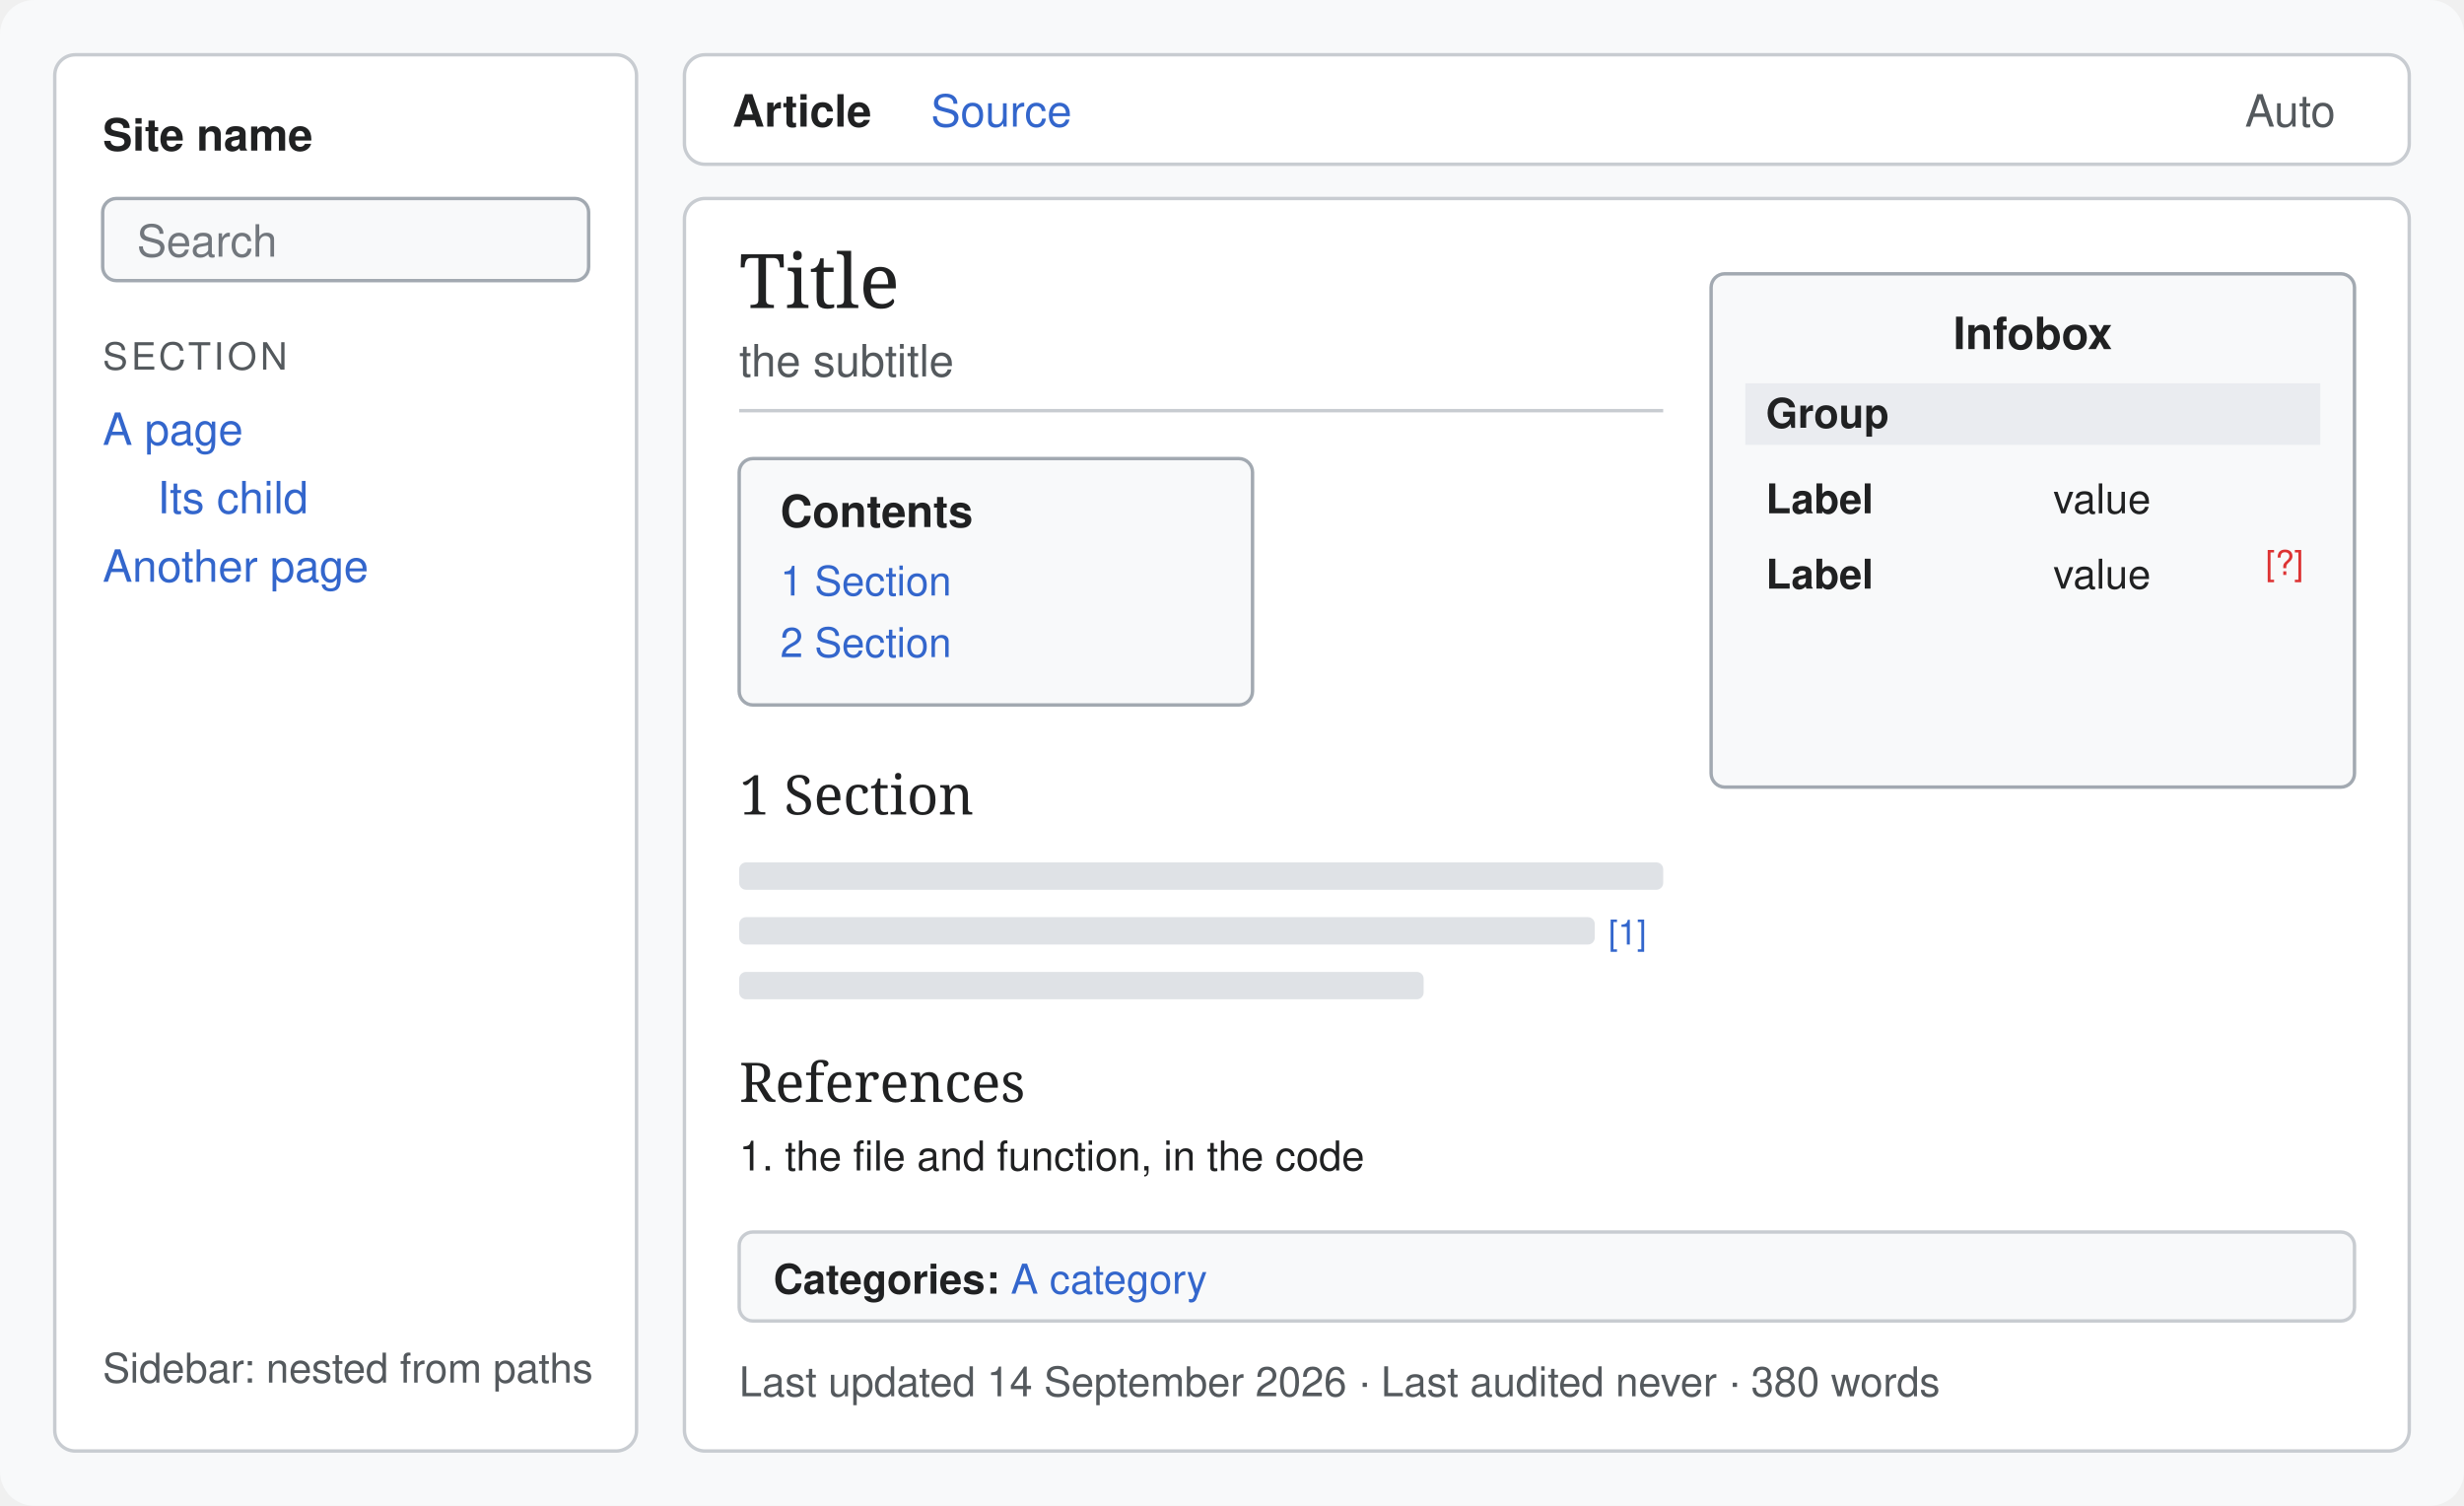
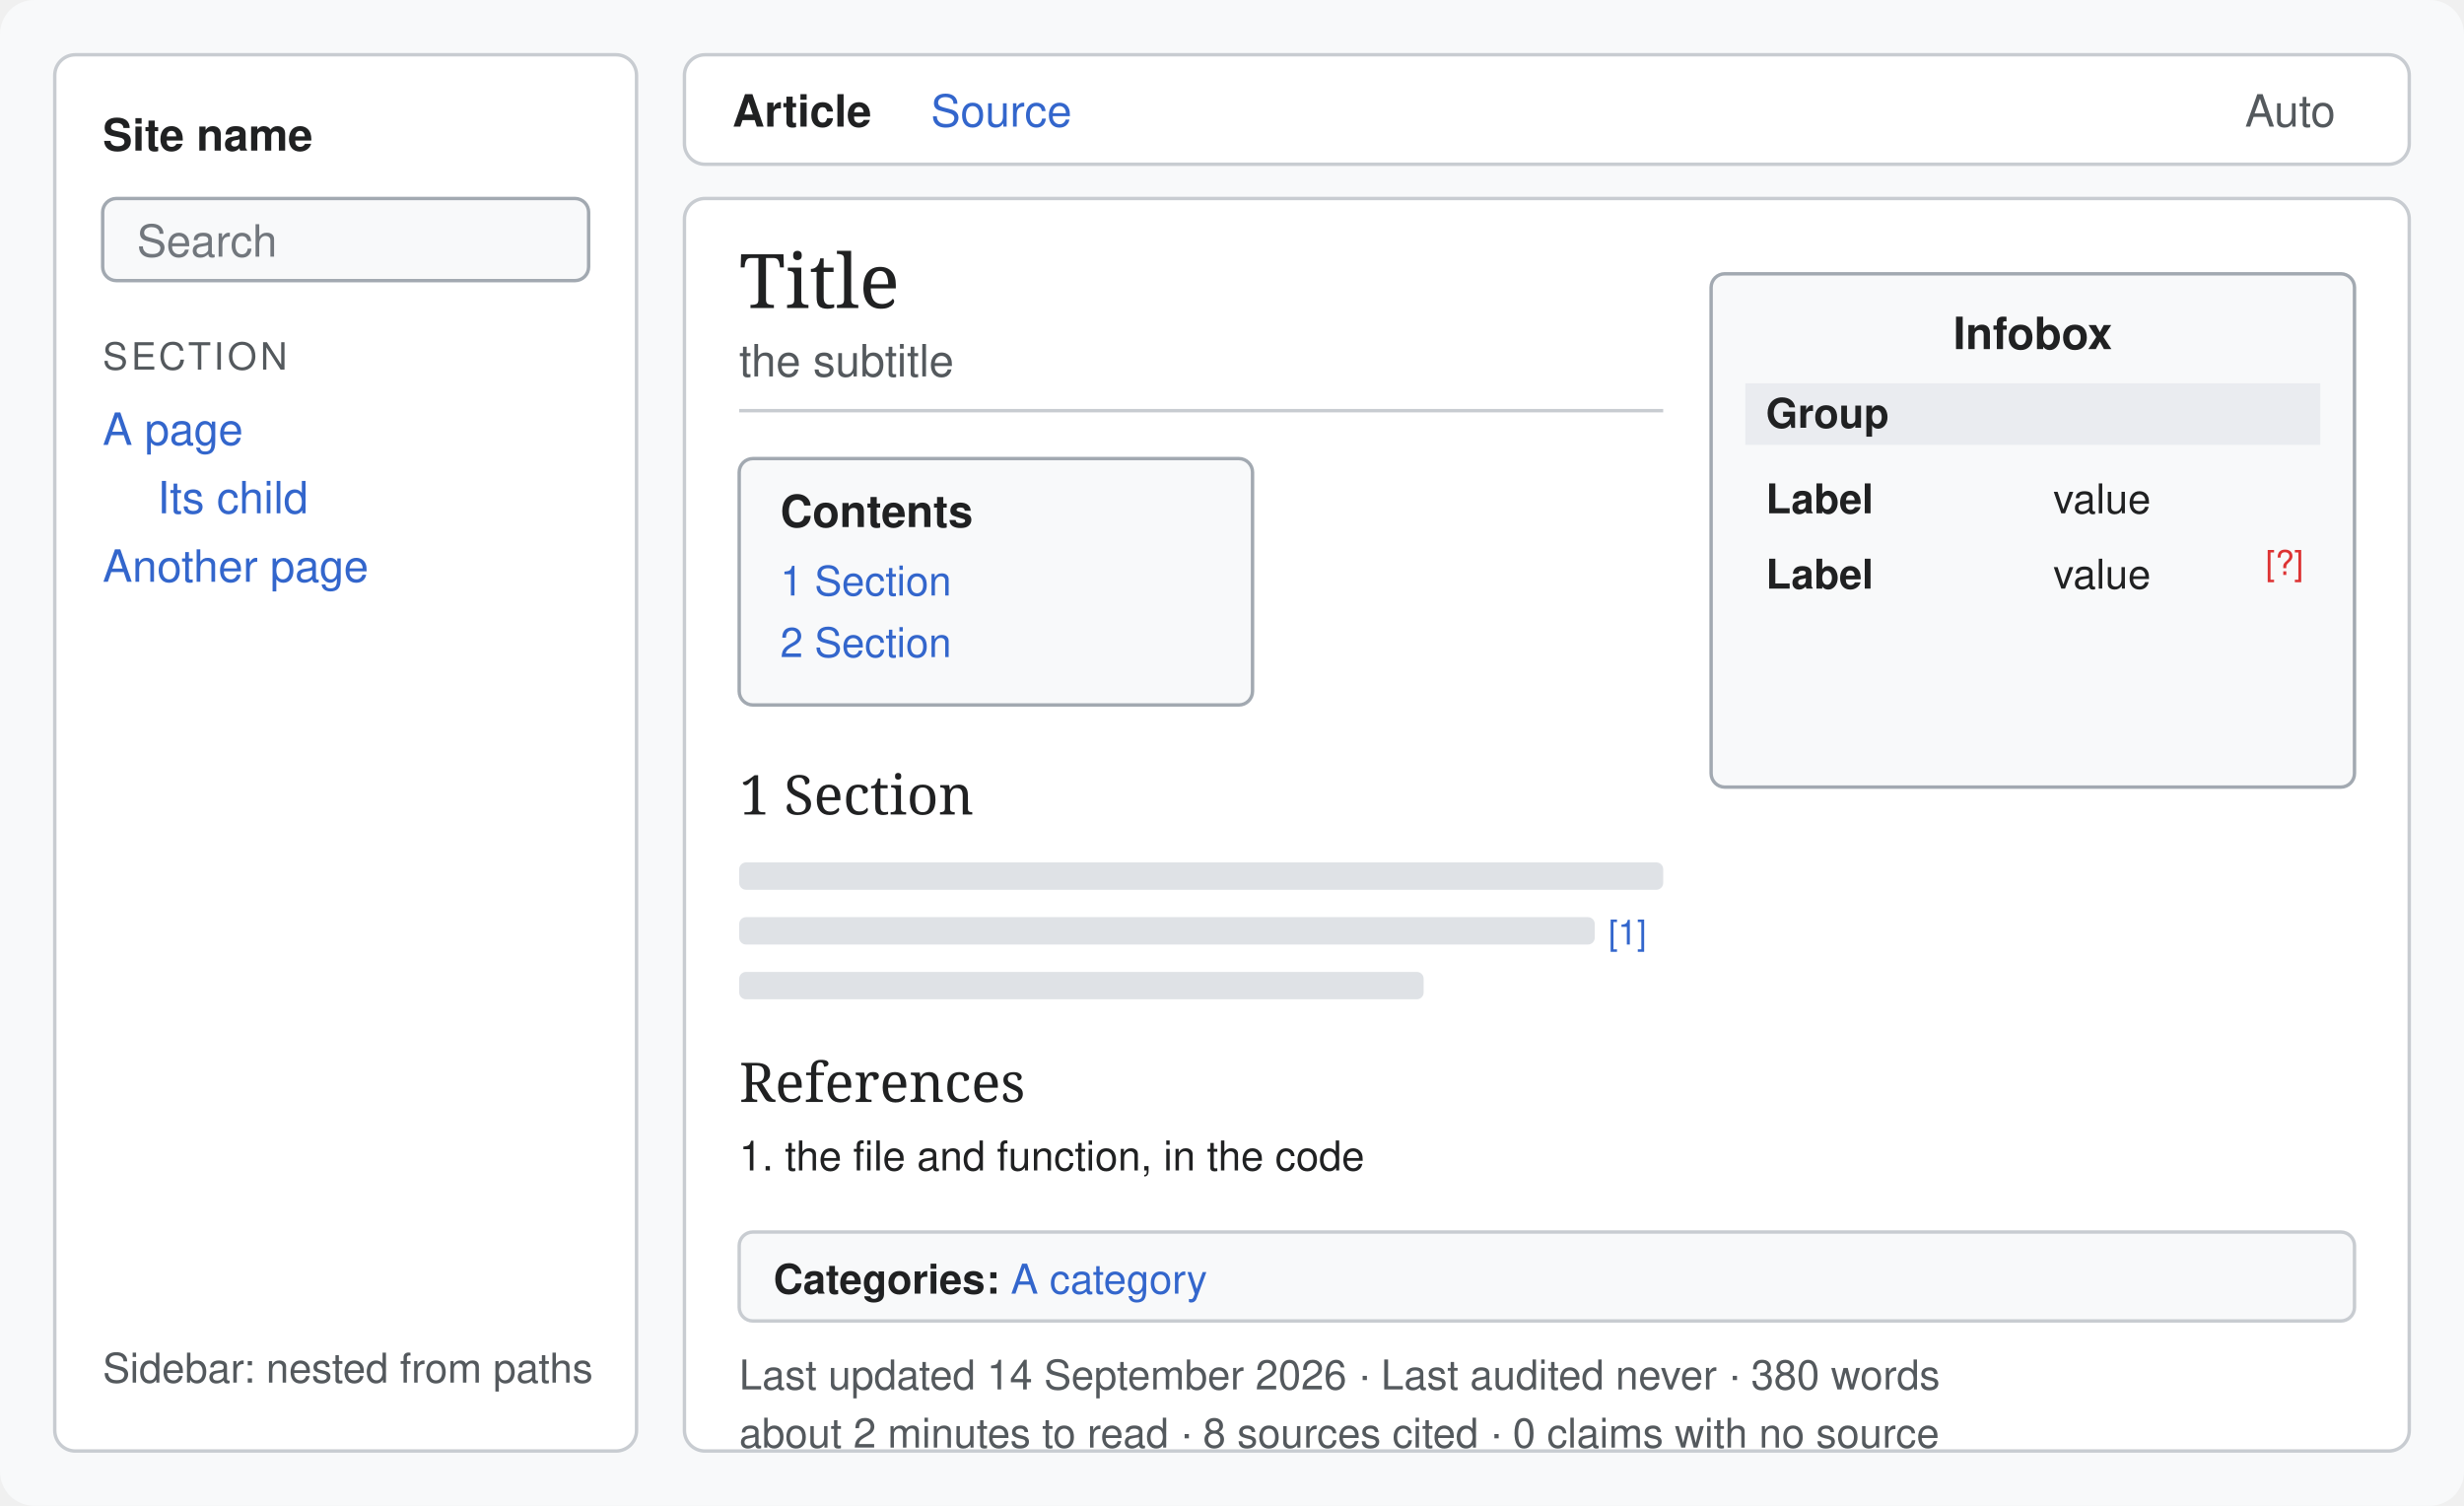
<svg xmlns="http://www.w3.org/2000/svg" viewBox="0 0 720 440" font-family="-apple-system, 'Segoe UI', Helvetica, Arial, sans-serif" font-size="13">
  <rect width="720" height="440" rx="10" fill="#f8f9fa" />
  <rect x="16" y="16" width="170" height="408" rx="6" fill="#ffffff" stroke="#c8ccd1" />
  <text x="30" y="44" font-weight="700" fill="#202122">Site name</text>
  <rect x="30" y="58" width="142" height="24" rx="4" fill="#f8f9fa" stroke="#a2a9b1" />
  <text x="40" y="75" fill="#72777d">Search</text>
  <text x="30" y="108" font-size="11" fill="#54595d" letter-spacing="1">SECTION</text>
  <text x="30" y="130" fill="#3366cc">A page</text>
  <text x="46" y="150" fill="#3366cc">Its child</text>
  <text x="30" y="170" fill="#3366cc">Another page</text>
  <text x="30" y="404" font-size="12" fill="#54595d">Sidebar: nested from paths</text>
  <rect x="200" y="16" width="504" height="32" rx="6" fill="#ffffff" stroke="#c8ccd1" />
  <text x="214" y="37" font-weight="700" fill="#202122">Article</text>
  <text x="272" y="37" fill="#3366cc">Source</text>
  <text x="656" y="37" fill="#54595d">Auto</text>
  <rect x="200" y="58" width="504" height="366" rx="6" fill="#ffffff" stroke="#c8ccd1" />
  <text x="216" y="90" font-size="22" font-family="Georgia, serif" fill="#202122">Title</text>
  <text x="216" y="110" fill="#54595d">the subtitle</text>
  <line x1="216" y1="120" x2="486" y2="120" stroke="#c8ccd1" />
  <rect x="500" y="80" width="188" height="150" rx="4" fill="#f8f9fa" stroke="#a2a9b1" />
  <text x="594" y="102" text-anchor="middle" font-weight="700" fill="#202122">Infobox</text>
  <rect x="510" y="112" width="168" height="18" fill="#eaecf0" />
  <text x="516" y="125" font-size="12" font-weight="700" fill="#202122">Group</text>
  <text x="516" y="150" font-size="12" font-weight="700" fill="#202122">Label</text>
  <text x="600" y="150" font-size="12" fill="#202122">value</text>
  <text x="516" y="172" font-size="12" font-weight="700" fill="#202122">Label</text>
  <text x="600" y="172" font-size="12" fill="#202122">value</text>
  <text x="662" y="168" font-size="10" fill="#d33">[?]</text>
  <rect x="216" y="134" width="150" height="72" rx="4" fill="#f8f9fa" stroke="#a2a9b1" />
  <text x="228" y="154" font-weight="700" fill="#202122">Contents</text>
  <text x="228" y="174" font-size="12" fill="#3366cc">1  Section</text>
  <text x="228" y="192" font-size="12" fill="#3366cc">2  Section</text>
  <text x="216" y="238" font-size="16" font-family="Georgia, serif" fill="#202122">1  Section</text>
  <rect x="216" y="252" width="270" height="8" rx="2" fill="#dfe2e6" />
  <rect x="216" y="268" width="250" height="8" rx="2" fill="#dfe2e6" />
  <text x="470" y="276" font-size="10" fill="#3366cc">[1]</text>
  <rect x="216" y="284" width="200" height="8" rx="2" fill="#dfe2e6" />
  <text x="216" y="322" font-size="16" font-family="Georgia, serif" fill="#202122">References</text>
  <text x="216" y="342" font-size="12" fill="#202122">1.  the file and function, in the code</text>
  <rect x="216" y="360" width="472" height="26" rx="4" fill="#f8f9fa" stroke="#c8ccd1" />
  <text x="226" y="378" font-size="12" fill="#202122">
    <tspan font-weight="700">Categories:</tspan>
    <tspan fill="#3366cc">A category</tspan>
  </text>
-   <text x="216" y="408" font-size="12" fill="#54595d">Last updated 14 September 2026 · Last audited never · 380 words</text>
+   <text x="216" y="406" font-size="12" fill="#54595d">Last updated 14 September 2026 · Last audited never · 380 words</text>
+   <text x="216" y="423" font-size="12" fill="#54595d">about 2 minutes to read · 8 sources cited · 0 claims with no source</text>
</svg>
